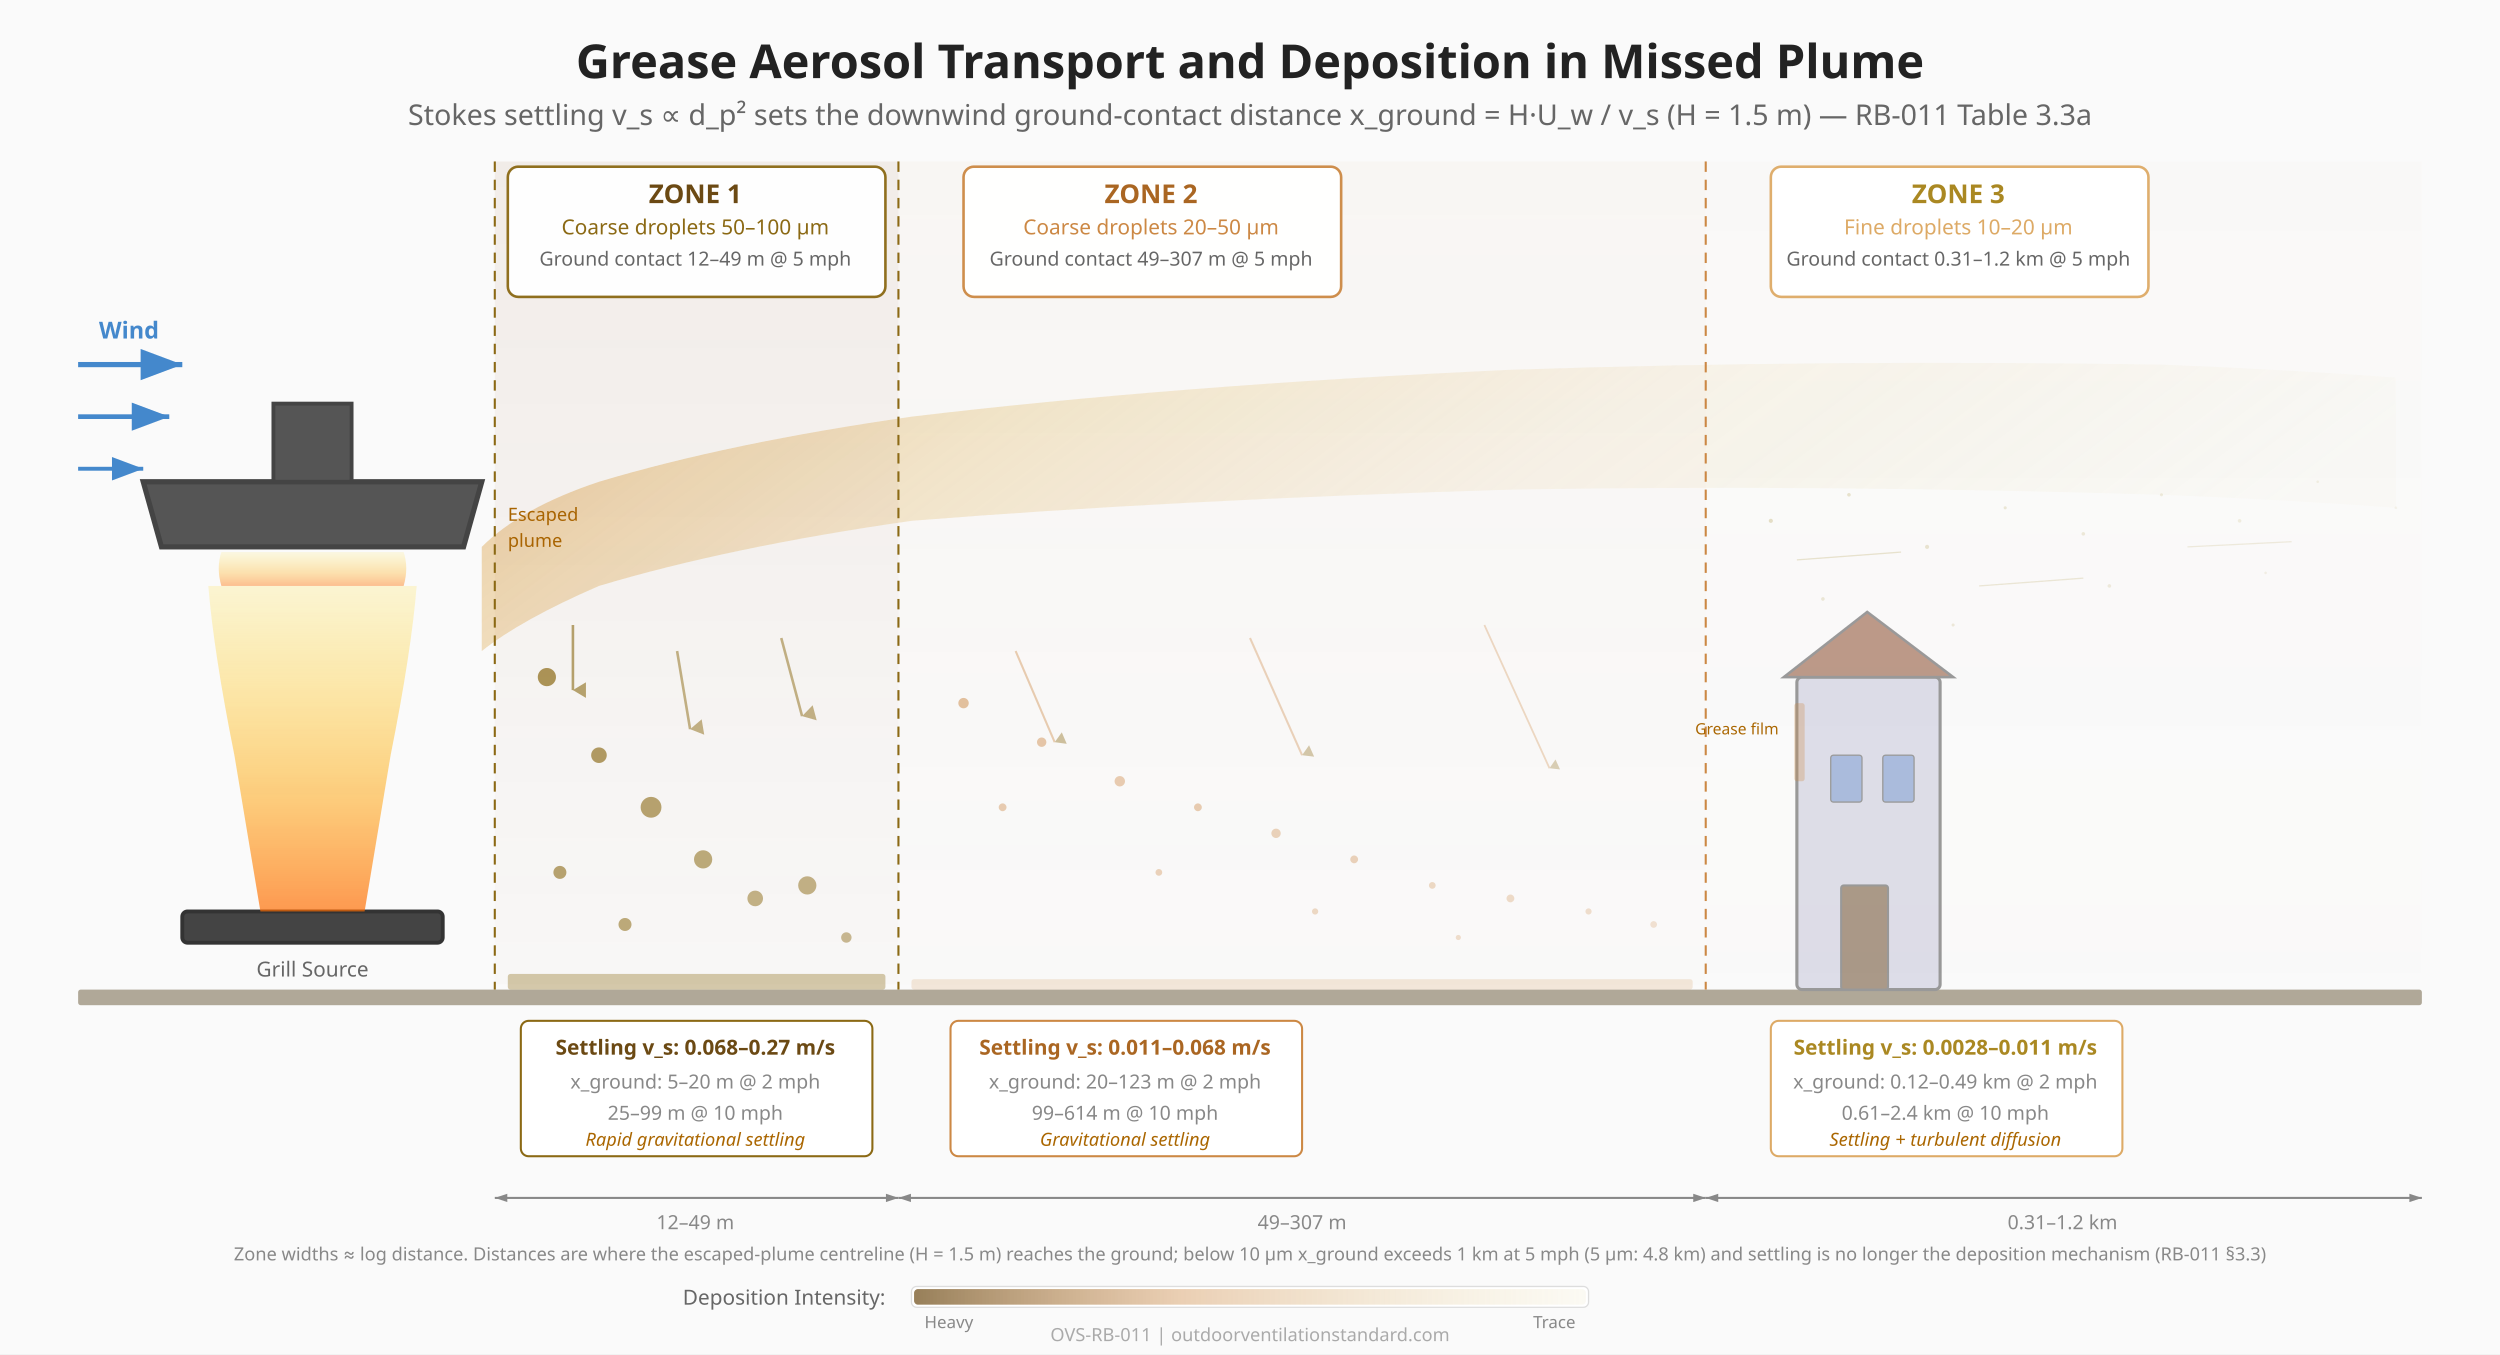
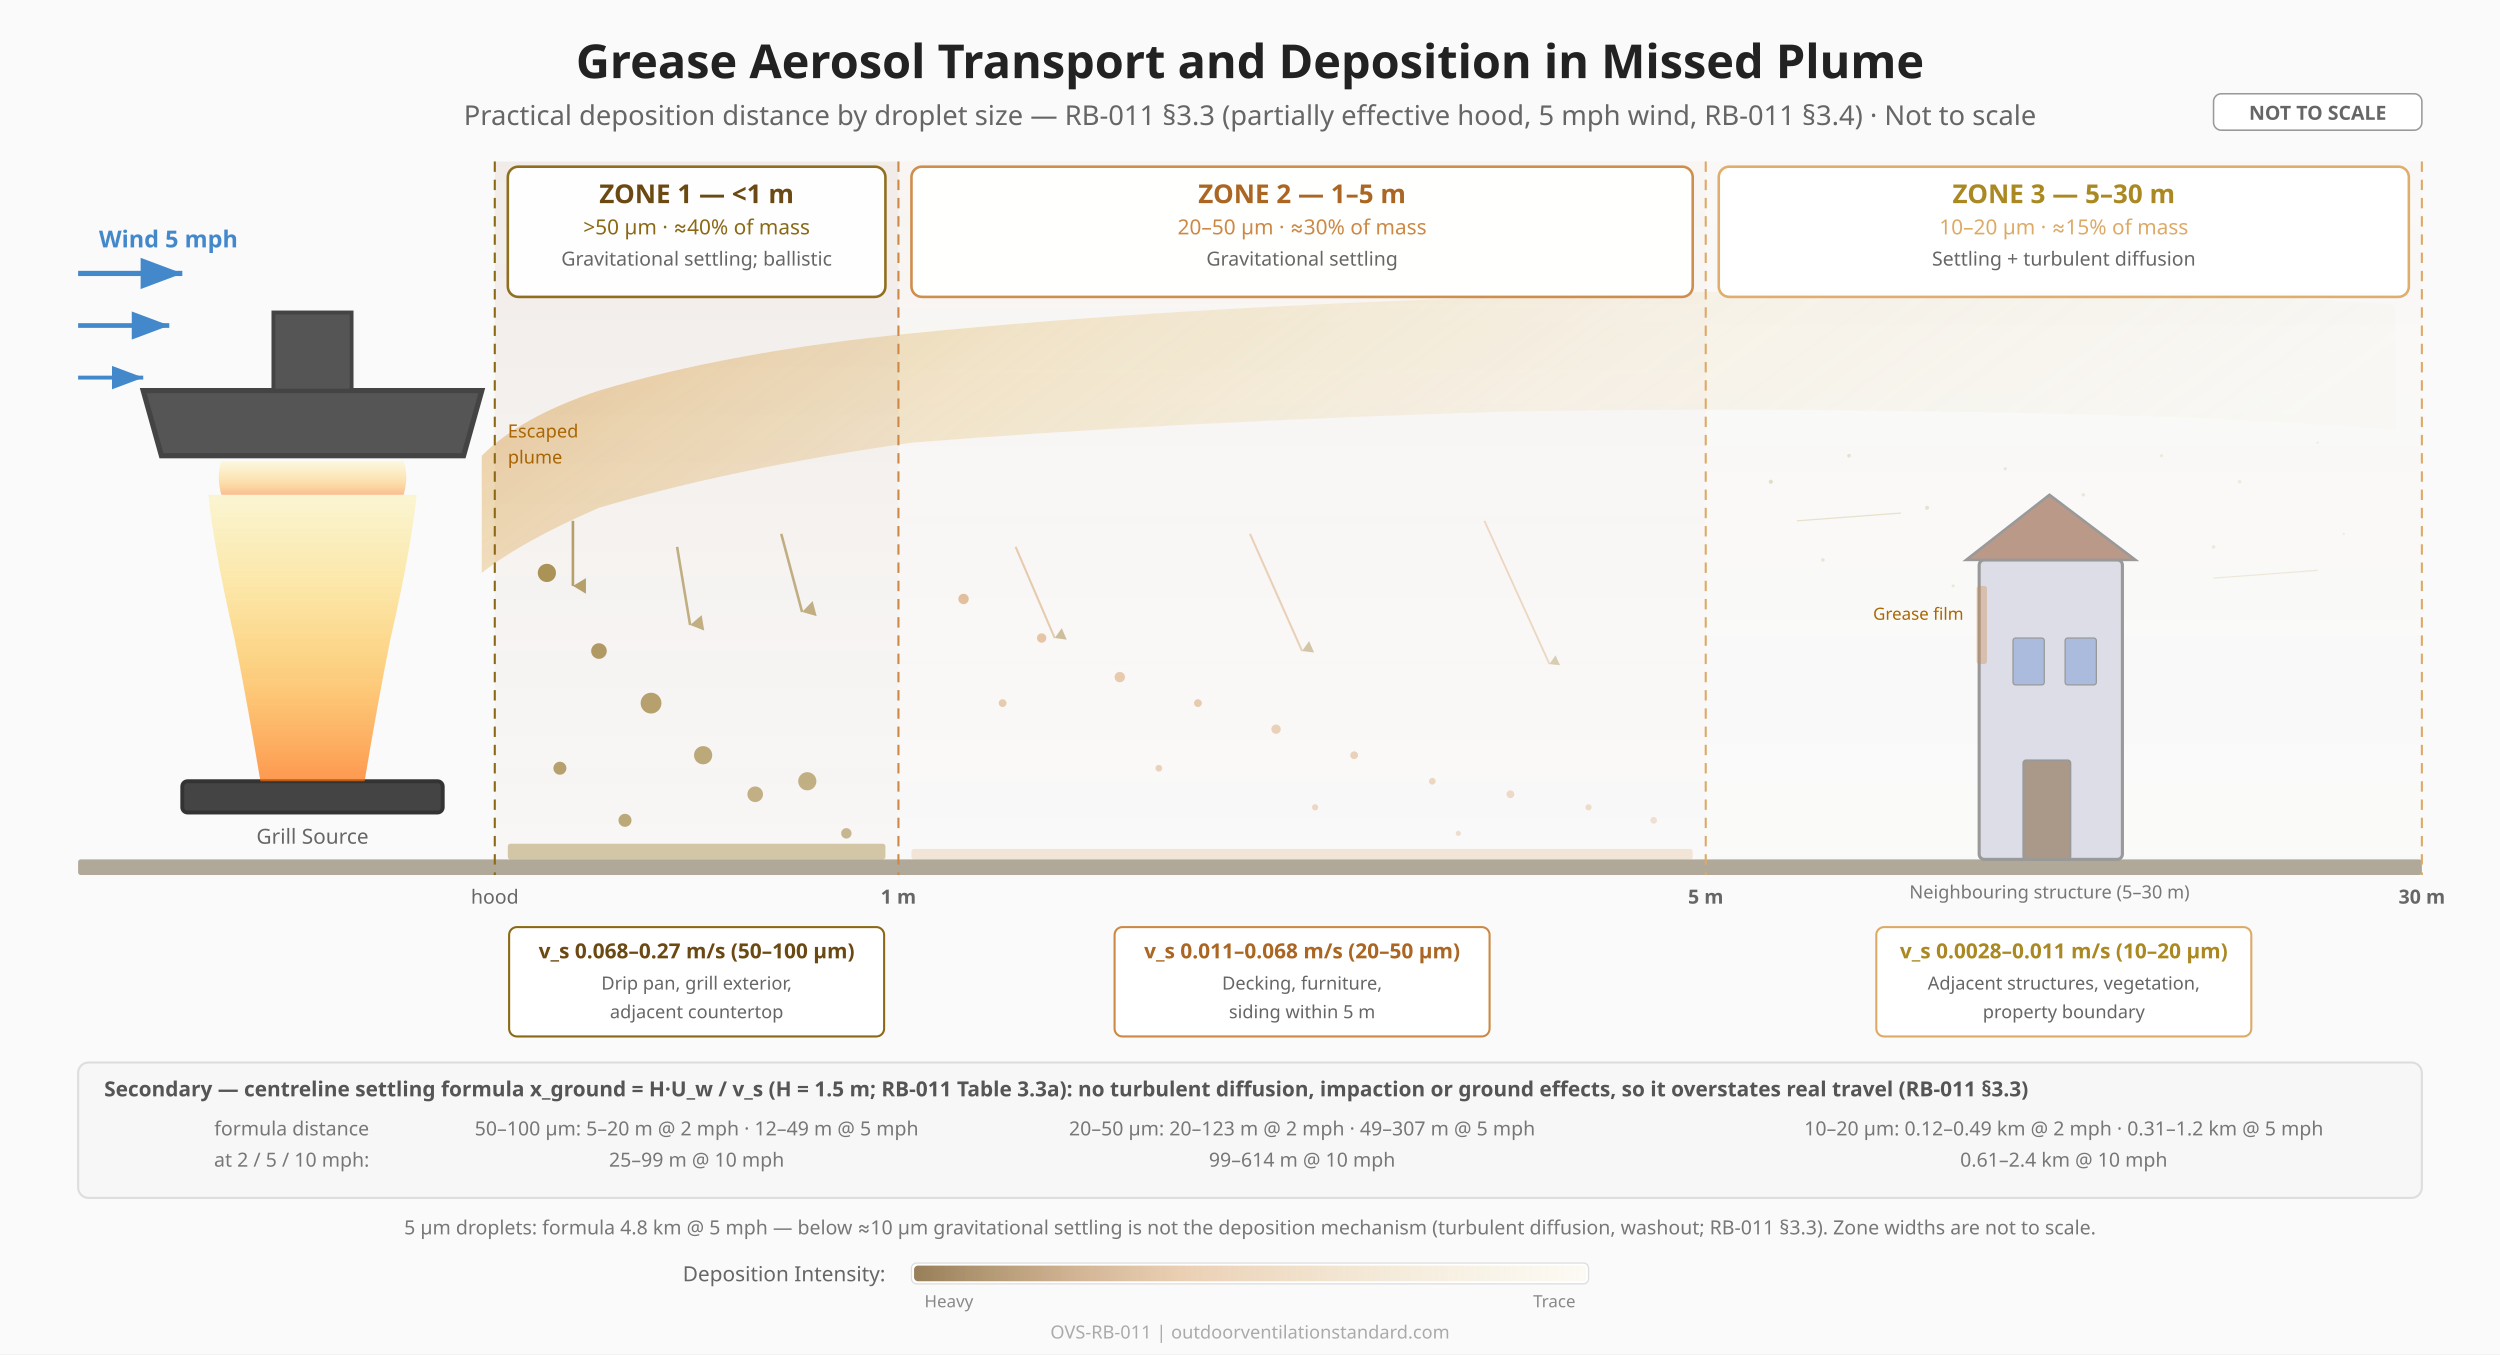
- <svg xmlns="http://www.w3.org/2000/svg" role="img" aria-label="Diagram of grease droplets escaping a partially effective hood and settling downwind in a 5 mph wind, in three particle-size zones. 50 to 100 micrometre droplets settle at 0.068 to 0.27 metres per second and reach the ground 12–49 m downwind; 20 to 50 micrometre droplets at 0.011 to 0.068 metres per second reach 49–307 m; 10 to 20 micrometre droplets at 0.0028 to 0.011 metres per second reach 0.31–1.2 km. Below 10 micrometres the ground-contact distance exceeds 1 km and settling is no longer the deposition mechanism." viewBox="0 0 960 520" font-family="'Segoe UI', system-ui, -apple-system, sans-serif">
+ <svg xmlns="http://www.w3.org/2000/svg" role="img" aria-labelledby="gad-title" aria-describedby="gad-desc" viewBox="0 0 960 520" font-family="'Segoe UI', system-ui, -apple-system, sans-serif">
  <defs>
-     <linearGradient id="plumeGrad" x1="0" y1="1" x2="0" y2="0">
+     <linearGradient id="gad-plume" x1="0" y1="1" x2="0" y2="0">
      <stop offset="0%" stop-color="#FF6B00" stop-opacity="0.85" />
      <stop offset="40%" stop-color="#FFA500" stop-opacity="0.6" />
      <stop offset="100%" stop-color="#FFD700" stop-opacity="0.2" />
    </linearGradient>
-     <linearGradient id="escapedPlume" x1="0" y1="0" x2="1" y2="0.2">
+     <linearGradient id="gad-escaped" x1="0" y1="0" x2="1" y2="0.2">
      <stop offset="0%" stop-color="#CC7700" stop-opacity="0.4" />
      <stop offset="30%" stop-color="#DDAA44" stop-opacity="0.25" />
      <stop offset="60%" stop-color="#DDBB66" stop-opacity="0.12" />
      <stop offset="100%" stop-color="#DDCC88" stop-opacity="0.03" />
    </linearGradient>
-     <linearGradient id="zone1Grad" x1="0" y1="0" x2="0" y2="1">
+     <linearGradient id="gad-zone1" x1="0" y1="0" x2="0" y2="1">
      <stop offset="0%" stop-color="#8B4513" stop-opacity="0.5" />
      <stop offset="100%" stop-color="#8B4513" stop-opacity="0.1" />
    </linearGradient>
-     <linearGradient id="zone2Grad" x1="0" y1="0" x2="0" y2="1">
+     <linearGradient id="gad-zone2" x1="0" y1="0" x2="0" y2="1">
      <stop offset="0%" stop-color="#CC8844" stop-opacity="0.3" />
      <stop offset="100%" stop-color="#CC8844" stop-opacity="0.05" />
    </linearGradient>
-     <linearGradient id="zone3Grad" x1="0" y1="0" x2="0" y2="1">
+     <linearGradient id="gad-zone3" x1="0" y1="0" x2="0" y2="1">
      <stop offset="0%" stop-color="#DDAA66" stop-opacity="0.15" />
      <stop offset="100%" stop-color="#DDAA66" stop-opacity="0.02" />
    </linearGradient>
-     <marker id="windArrow" markerWidth="8" markerHeight="6" refX="8" refY="3" orient="auto">
+     <linearGradient id="gad-bar" x1="0" y1="0" x2="1" y2="0">
+       <stop offset="0%" stop-color="#6B4913" stop-opacity="0.7" />
+       <stop offset="40%" stop-color="#CC8844" stop-opacity="0.4" />
+       <stop offset="100%" stop-color="#DDCC88" stop-opacity="0.1" />
+     </linearGradient>
+     <marker id="gad-wind" markerWidth="8" markerHeight="6" refX="8" refY="3" orient="auto">
      <path d="M0,0 L8,3 L0,6 Z" fill="#4488CC" />
    </marker>
-     <marker id="settleArrow" markerWidth="6" markerHeight="5" refX="3" refY="5" orient="auto">
+     <marker id="gad-settle" markerWidth="6" markerHeight="5" refX="3" refY="5" orient="auto">
      <path d="M0,0 L3,5 L6,0 Z" fill="#8B6914" />
-     </marker>
-     <marker id="dimArrow" markerWidth="6" markerHeight="4" refX="6" refY="2" orient="auto">
-       <path d="M0,0 L6,2 L0,4 Z" fill="#888" />
-     </marker>
-     <marker id="dimArrowRev" markerWidth="6" markerHeight="4" refX="0" refY="2" orient="auto">
-       <path d="M6,0 L0,2 L6,4 Z" fill="#888" />
    </marker>
  </defs>
  <rect width="960" height="520" fill="#FAFAFA" />
  <text x="480" y="30" text-anchor="middle" font-size="18" font-weight="600" fill="#222">Grease Aerosol Transport and Deposition in Missed Plume</text>
-   <text x="480" y="48" text-anchor="middle" font-size="11" fill="#666">Stokes settling v_s ∝ d_p² sets the downwind ground-contact distance x_ground = H·U_w / v_s (H = 1.5 m) — RB-011 Table 3.3a</text>
-   <rect x="30" y="380" width="900" height="6" rx="1" fill="#B0A898" />
-   <rect x="70" y="350" width="100" height="12" rx="2" fill="#444" stroke="#333" stroke-width="1.5" />
-   <text x="120" y="375" text-anchor="middle" font-size="8" fill="#666">Grill Source</text>
-   <path d="M55,185 L62,210 L178,210 L185,185 Z" fill="#555" stroke="#444" stroke-width="2" />
-   <rect x="105" y="155" width="30" height="30" fill="#555" stroke="#444" stroke-width="1.5" />
-   <path d="M100,350 Q95,320 90,290 Q82,250 80,225 L160,225 Q158,250 150,290 Q145,320 140,350 Z" fill="url(#plumeGrad)" opacity="0.8" />
-   <path d="M85,225 Q83,218 85,212 L155,212 Q157,218 155,225 Z" fill="url(#plumeGrad)" opacity="0.5" />
-   <path d="M185,210 Q200,195 230,185 Q280,170 350,160 Q450,148 580,142 Q700,138 830,140 Q880,142 920,145 L920,195 Q880,192 830,190 Q700,186 580,188 Q450,192 350,200 Q280,210 230,225 Q200,238 185,250 Z" fill="url(#escapedPlume)" />
-   <text x="195" y="200" font-size="7" fill="#AA6600" font-weight="500">Escaped</text>
-   <text x="195" y="210" font-size="7" fill="#AA6600" font-weight="500">plume</text>
-   <line x1="30" y1="140" x2="70" y2="140" stroke="#4488CC" stroke-width="2" marker-end="url(#windArrow)" />
-   <line x1="30" y1="160" x2="65" y2="160" stroke="#4488CC" stroke-width="1.8" marker-end="url(#windArrow)" />
-   <line x1="30" y1="180" x2="55" y2="180" stroke="#4488CC" stroke-width="1.5" marker-end="url(#windArrow)" />
-   <text x="38" y="130" font-size="9" fill="#4488CC" font-weight="600">Wind</text>
-   <rect x="190" y="62" width="155" height="316" rx="0" fill="url(#zone1Grad)" opacity="0.15" />
-   <line x1="190" y1="62" x2="190" y2="380" stroke="#8B6914" stroke-width="0.8" stroke-dasharray="4,3" />
-   <line x1="345" y1="62" x2="345" y2="380" stroke="#8B6914" stroke-width="0.8" stroke-dasharray="4,3" />
-   <circle cx="210" cy="260" r="3.5" fill="#8B6914" opacity="0.7" />
-   <circle cx="230" cy="290" r="3" fill="#8B6914" opacity="0.65" />
-   <circle cx="250" cy="310" r="4" fill="#8B6914" opacity="0.6" />
-   <circle cx="270" cy="330" r="3.5" fill="#8B6914" opacity="0.55" />
-   <circle cx="215" cy="335" r="2.5" fill="#8B6914" opacity="0.6" />
-   <circle cx="290" cy="345" r="3" fill="#8B6914" opacity="0.5" />
-   <circle cx="240" cy="355" r="2.5" fill="#8B6914" opacity="0.55" />
-   <circle cx="310" cy="340" r="3.5" fill="#8B6914" opacity="0.5" />
-   <circle cx="325" cy="360" r="2" fill="#8B6914" opacity="0.45" />
-   <line x1="220" y1="240" x2="220" y2="265" stroke="#8B6914" stroke-width="1" marker-end="url(#settleArrow)" opacity="0.6" />
-   <line x1="260" y1="250" x2="265" y2="280" stroke="#8B6914" stroke-width="1" marker-end="url(#settleArrow)" opacity="0.5" />
-   <line x1="300" y1="245" x2="308" y2="275" stroke="#8B6914" stroke-width="1" marker-end="url(#settleArrow)" opacity="0.5" />
-   <rect x="195" y="374" width="145" height="6" rx="1" fill="#8B6914" opacity="0.35" />
+   <text x="480" y="48" text-anchor="middle" font-size="10.5" fill="#666">Practical deposition distance by droplet size — RB-011 §3.3 (partially effective hood, 5 mph wind, RB-011 §3.4) · Not to scale</text>
+   <rect x="850" y="36" width="80" height="14" rx="3" fill="#FFF" stroke="#999" stroke-width="0.6" />
+   <text x="890" y="46" text-anchor="middle" font-size="7.5" fill="#666" font-weight="600">NOT TO SCALE</text>
+   <rect x="30" y="330" width="900" height="6" rx="1" fill="#B0A898" />
+   <rect x="70" y="300" width="100" height="12" rx="2" fill="#444" stroke="#333" stroke-width="1.5" />
+   <text x="120" y="324" text-anchor="middle" font-size="8" fill="#666">Grill Source</text>
+   <path d="M55,150 L62,175 L178,175 L185,150 Z" fill="#555" stroke="#444" stroke-width="2" />
+   <rect x="105" y="120" width="30" height="30" fill="#555" stroke="#444" stroke-width="1.5" />
+   <path d="M100,300 Q95,270 90,245 Q82,210 80,190 L160,190 Q158,210 150,245 Q145,270 140,300 Z" fill="url(#gad-plume)" opacity="0.8" />
+   <path d="M85,190 Q83,183 85,177 L155,177 Q157,183 155,190 Z" fill="url(#gad-plume)" opacity="0.5" />
+   <path d="M185,175 Q200,160 230,150 Q280,135 350,128 Q450,118 580,114 Q700,110 830,112 Q880,114 920,117 L920,165 Q880,162 830,160 Q700,156 580,158 Q450,162 350,170 Q280,180 230,195 Q200,208 185,220 Z" fill="url(#gad-escaped)" />
+   <text x="195" y="168" font-size="7" fill="#AA6600" font-weight="500">Escaped</text>
+   <text x="195" y="178" font-size="7" fill="#AA6600" font-weight="500">plume</text>
+   <line x1="30" y1="105" x2="70" y2="105" stroke="#4488CC" stroke-width="2" marker-end="url(#gad-wind)" />
+   <line x1="30" y1="125" x2="65" y2="125" stroke="#4488CC" stroke-width="1.8" marker-end="url(#gad-wind)" />
+   <line x1="30" y1="145" x2="55" y2="145" stroke="#4488CC" stroke-width="1.5" marker-end="url(#gad-wind)" />
+   <text x="38" y="95" font-size="9" fill="#4488CC" font-weight="600">Wind 5 mph</text>
+   <rect x="190" y="62" width="155" height="268" fill="url(#gad-zone1)" opacity="0.15" />
+   <line x1="190" y1="62" x2="190" y2="336" stroke="#8B6914" stroke-width="0.8" stroke-dasharray="4,3" />
  <rect x="195" y="64" width="145" height="50" rx="4" fill="white" stroke="#8B6914" stroke-width="1" opacity="0.95" />
-   <text x="267" y="78" text-anchor="middle" font-size="10" font-weight="600" fill="#6B4913">ZONE 1</text>
-   <text x="267" y="90" text-anchor="middle" font-size="8" fill="#8B6914">Coarse droplets 50–100 µm</text>
-   <text x="267" y="102" text-anchor="middle" font-size="7.5" fill="#666">Ground contact 12–49 m @ 5 mph</text>
-   <rect x="200" y="392" width="135" height="52" rx="3" fill="white" stroke="#8B6914" stroke-width="0.8" />
-   <text x="267" y="405" text-anchor="middle" font-size="8" fill="#6B4913" font-weight="600">Settling v_s: 0.068–0.27 m/s</text>
-   <text x="267" y="418" text-anchor="middle" font-size="7.5" fill="#888">x_ground: 5–20 m @ 2 mph</text>
-   <text x="267" y="430" text-anchor="middle" font-size="7.5" fill="#888">25–99 m @ 10 mph</text>
-   <text x="267" y="440" text-anchor="middle" font-size="7" fill="#AA6600" font-style="italic">Rapid gravitational settling</text>
-   <rect x="345" y="62" width="310" height="316" rx="0" fill="url(#zone2Grad)" opacity="0.12" />
-   <line x1="655" y1="62" x2="655" y2="380" stroke="#CC8844" stroke-width="0.8" stroke-dasharray="4,3" />
-   <circle cx="370" cy="270" r="2" fill="#CC8844" opacity="0.5" />
-   <circle cx="400" cy="285" r="1.8" fill="#CC8844" opacity="0.45" />
-   <circle cx="430" cy="300" r="2" fill="#CC8844" opacity="0.4" />
-   <circle cx="460" cy="310" r="1.5" fill="#CC8844" opacity="0.4" />
-   <circle cx="490" cy="320" r="1.8" fill="#CC8844" opacity="0.35" />
-   <circle cx="520" cy="330" r="1.5" fill="#CC8844" opacity="0.35" />
-   <circle cx="550" cy="340" r="1.3" fill="#CC8844" opacity="0.3" />
-   <circle cx="580" cy="345" r="1.5" fill="#CC8844" opacity="0.28" />
-   <circle cx="610" cy="350" r="1.2" fill="#CC8844" opacity="0.25" />
-   <circle cx="385" cy="310" r="1.5" fill="#CC8844" opacity="0.4" />
-   <circle cx="445" cy="335" r="1.3" fill="#CC8844" opacity="0.35" />
-   <circle cx="505" cy="350" r="1.2" fill="#CC8844" opacity="0.3" />
-   <circle cx="560" cy="360" r="1" fill="#CC8844" opacity="0.25" />
-   <circle cx="635" cy="355" r="1.3" fill="#CC8844" opacity="0.22" />
-   <line x1="390" y1="250" x2="405" y2="285" stroke="#CC8844" stroke-width="0.8" marker-end="url(#settleArrow)" opacity="0.4" />
-   <line x1="480" y1="245" x2="500" y2="290" stroke="#CC8844" stroke-width="0.8" marker-end="url(#settleArrow)" opacity="0.35" />
-   <line x1="570" y1="240" x2="595" y2="295" stroke="#CC8844" stroke-width="0.7" marker-end="url(#settleArrow)" opacity="0.3" />
-   <rect x="350" y="376" width="300" height="4" rx="1" fill="#CC8844" opacity="0.18" />
-   <g transform="translate(115,0)">
-     <rect x="575" y="260" width="55" height="120" rx="2" fill="#DDDDE8" stroke="#999" stroke-width="1.2" />
-     <rect x="588" y="290" width="12" height="18" rx="1" fill="#AABBDD" stroke="#999" stroke-width="0.5" />
-     <rect x="608" y="290" width="12" height="18" rx="1" fill="#AABBDD" stroke="#999" stroke-width="0.5" />
-     <path d="M570,260 L602,235 L635,260 Z" fill="#BB9988" stroke="#999" stroke-width="1" />
-     <rect x="592" y="340" width="18" height="40" rx="1" fill="#AA9988" stroke="#999" stroke-width="0.8" />
-     <text x="602" y="400" text-anchor="middle" font-size="7" fill="#777">Neighbor</text>
-     <text x="602" y="410" text-anchor="middle" font-size="7" fill="#777">structure</text>
-     <rect x="574" y="270" width="4" height="30" rx="1" fill="#CC8844" opacity="0.3" />
-     <text x="568" y="282" font-size="6" fill="#AA6600" text-anchor="end">Grease film</text>
-   </g>
-   <rect x="370" y="64" width="145" height="50" rx="4" fill="white" stroke="#CC8844" stroke-width="1" opacity="0.95" />
-   <text x="442" y="78" text-anchor="middle" font-size="10" font-weight="600" fill="#AA6622">ZONE 2</text>
-   <text x="442" y="90" text-anchor="middle" font-size="8" fill="#CC8844">Coarse droplets 20–50 µm</text>
-   <text x="442" y="102" text-anchor="middle" font-size="7.5" fill="#666">Ground contact 49–307 m @ 5 mph</text>
-   <rect x="365" y="392" width="135" height="52" rx="3" fill="white" stroke="#CC8844" stroke-width="0.8" />
-   <text x="432" y="405" text-anchor="middle" font-size="8" fill="#AA6622" font-weight="600">Settling v_s: 0.011–0.068 m/s</text>
-   <text x="432" y="418" text-anchor="middle" font-size="7.5" fill="#888">x_ground: 20–123 m @ 2 mph</text>
-   <text x="432" y="430" text-anchor="middle" font-size="7.5" fill="#888">99–614 m @ 10 mph</text>
-   <text x="432" y="440" text-anchor="middle" font-size="7" fill="#AA6600" font-style="italic">Gravitational settling</text>
-   <rect x="655" y="62" width="275" height="316" rx="0" fill="url(#zone3Grad)" opacity="0.1" />
-   <circle cx="680" cy="200" r="0.8" fill="#BBAA66" opacity="0.35" />
-   <circle cx="710" cy="190" r="0.7" fill="#BBAA66" opacity="0.3" />
-   <circle cx="740" cy="210" r="0.8" fill="#BBAA66" opacity="0.28" />
-   <circle cx="770" cy="195" r="0.6" fill="#BBAA66" opacity="0.25" />
-   <circle cx="800" cy="205" r="0.7" fill="#BBAA66" opacity="0.22" />
-   <circle cx="830" cy="190" r="0.6" fill="#BBAA66" opacity="0.2" />
-   <circle cx="860" cy="200" r="0.7" fill="#BBAA66" opacity="0.18" />
-   <circle cx="890" cy="185" r="0.5" fill="#BBAA66" opacity="0.15" />
-   <circle cx="700" cy="230" r="0.7" fill="#BBAA66" opacity="0.25" />
-   <circle cx="750" cy="240" r="0.6" fill="#BBAA66" opacity="0.22" />
-   <circle cx="810" cy="225" r="0.7" fill="#BBAA66" opacity="0.2" />
-   <circle cx="870" cy="220" r="0.5" fill="#BBAA66" opacity="0.15" />
-   <circle cx="920" cy="195" r="0.5" fill="#BBAA66" opacity="0.12" />
-   <line x1="690" y1="215" x2="730" y2="212" stroke="#BBAA66" stroke-width="0.5" opacity="0.3" />
-   <line x1="760" y1="225" x2="800" y2="222" stroke="#BBAA66" stroke-width="0.5" opacity="0.25" />
-   <line x1="840" y1="210" x2="880" y2="208" stroke="#BBAA66" stroke-width="0.5" opacity="0.2" />
-   <rect x="680" y="64" width="145" height="50" rx="4" fill="white" stroke="#DDAA66" stroke-width="1" opacity="0.95" />
-   <text x="752" y="78" text-anchor="middle" font-size="10" font-weight="600" fill="#AA8822">ZONE 3</text>
-   <text x="752" y="90" text-anchor="middle" font-size="8" fill="#DDAA66">Fine droplets 10–20 µm</text>
-   <text x="752" y="102" text-anchor="middle" font-size="7.5" fill="#666">Ground contact 0.31–1.2 km @ 5 mph</text>
-   <rect x="680" y="392" width="135" height="52" rx="3" fill="white" stroke="#DDAA66" stroke-width="0.8" />
-   <text x="747" y="405" text-anchor="middle" font-size="8" fill="#AA8822" font-weight="600">Settling v_s: 0.0028–0.011 m/s</text>
-   <text x="747" y="418" text-anchor="middle" font-size="7.5" fill="#888">x_ground: 0.12–0.49 km @ 2 mph</text>
-   <text x="747" y="430" text-anchor="middle" font-size="7.5" fill="#888">0.61–2.4 km @ 10 mph</text>
-   <text x="747" y="440" text-anchor="middle" font-size="7" fill="#AA6600" font-style="italic">Settling + turbulent diffusion</text>
-   <line x1="190" y1="460" x2="345" y2="460" stroke="#888" stroke-width="0.8" marker-start="url(#dimArrowRev)" marker-end="url(#dimArrow)" />
-   <text x="267" y="472" text-anchor="middle" font-size="7.5" fill="#888">12–49 m</text>
-   <line x1="345" y1="460" x2="655" y2="460" stroke="#888" stroke-width="0.8" marker-start="url(#dimArrowRev)" marker-end="url(#dimArrow)" />
-   <text x="500" y="472" text-anchor="middle" font-size="7.5" fill="#888">49–307 m</text>
-   <line x1="655" y1="460" x2="930" y2="460" stroke="#888" stroke-width="0.8" marker-start="url(#dimArrowRev)" marker-end="url(#dimArrow)" />
-   <text x="792" y="472" text-anchor="middle" font-size="7.5" fill="#888">0.31–1.2 km</text>
-   <text x="480" y="484" text-anchor="middle" font-size="7" fill="#888">Zone widths ≈ log distance. Distances are where the escaped-plume centreline (H = 1.5 m) reaches the ground; below 10 µm x_ground exceeds 1 km at 5 mph (5 µm: 4.8 km) and settling is no longer the deposition mechanism (RB-011 §3.3)</text>
-   <text x="340" y="501" text-anchor="end" font-size="8" fill="#666">Deposition Intensity:</text>
-   <rect x="350" y="494" width="260" height="8" rx="2" fill="white" stroke="#DDD" stroke-width="0.5" />
-   <linearGradient id="deposBar" x1="0" y1="0" x2="1" y2="0">
-     <stop offset="0%" stop-color="#6B4913" stop-opacity="0.7" />
-     <stop offset="40%" stop-color="#CC8844" stop-opacity="0.4" />
-     <stop offset="100%" stop-color="#DDCC88" stop-opacity="0.1" />
-   </linearGradient>
-   <rect x="351" y="495" width="258" height="6" rx="1.5" fill="url(#deposBar)" />
-   <text x="355" y="510" font-size="6.5" fill="#888">Heavy</text>
-   <text x="605" y="510" text-anchor="end" font-size="6.5" fill="#888">Trace</text>
-   <text x="480" y="515" text-anchor="middle" font-size="7" fill="#AAA">OVS-RB-011 | outdoorventilationstandard.com</text>
+   <text x="267.5" y="78" text-anchor="middle" font-size="10" font-weight="600" fill="#6B4913">ZONE 1 — &lt;1 m</text>
+   <text x="267.5" y="90" text-anchor="middle" font-size="8" fill="#8B6914">&gt;50 µm · ≈40% of mass</text>
+   <text x="267.5" y="102" text-anchor="middle" font-size="7.5" fill="#666">Gravitational settling; ballistic</text>
+   <rect x="345" y="62" width="310" height="268" fill="url(#gad-zone2)" opacity="0.15" />
+   <line x1="345" y1="62" x2="345" y2="336" stroke="#CC8844" stroke-width="0.8" stroke-dasharray="4,3" />
+   <rect x="350" y="64" width="300" height="50" rx="4" fill="white" stroke="#CC8844" stroke-width="1" opacity="0.95" />
+   <text x="500" y="78" text-anchor="middle" font-size="10" font-weight="600" fill="#AA6622">ZONE 2 — 1–5 m</text>
+   <text x="500" y="90" text-anchor="middle" font-size="8" fill="#CC8844">20–50 µm · ≈30% of mass</text>
+   <text x="500" y="102" text-anchor="middle" font-size="7.5" fill="#666">Gravitational settling</text>
+   <rect x="655" y="62" width="275" height="268" fill="url(#gad-zone3)" opacity="0.15" />
+   <line x1="655" y1="62" x2="655" y2="336" stroke="#DDAA66" stroke-width="0.8" stroke-dasharray="4,3" />
+   <rect x="660" y="64" width="265" height="50" rx="4" fill="white" stroke="#DDAA66" stroke-width="1" opacity="0.95" />
+   <text x="792.5" y="78" text-anchor="middle" font-size="10" font-weight="600" fill="#AA8822">ZONE 3 — 5–30 m</text>
+   <text x="792.5" y="90" text-anchor="middle" font-size="8" fill="#DDAA66">10–20 µm · ≈15% of mass</text>
+   <text x="792.5" y="102" text-anchor="middle" font-size="7.5" fill="#666">Settling + turbulent diffusion</text>
+   <line x1="930" y1="62" x2="930" y2="336" stroke="#DDAA66" stroke-width="0.8" stroke-dasharray="4,3" />
+   <circle cx="210" cy="220" r="3.5" fill="#8B6914" opacity="0.7" />
+   <circle cx="230" cy="250" r="3" fill="#8B6914" opacity="0.65" />
+   <circle cx="250" cy="270" r="4" fill="#8B6914" opacity="0.6" />
+   <circle cx="270" cy="290" r="3.5" fill="#8B6914" opacity="0.55" />
+   <circle cx="215" cy="295" r="2.5" fill="#8B6914" opacity="0.6" />
+   <circle cx="290" cy="305" r="3" fill="#8B6914" opacity="0.5" />
+   <circle cx="240" cy="315" r="2.5" fill="#8B6914" opacity="0.55" />
+   <circle cx="310" cy="300" r="3.5" fill="#8B6914" opacity="0.5" />
+   <circle cx="325" cy="320" r="2" fill="#8B6914" opacity="0.45" />
+   <line x1="220" y1="200" x2="220" y2="225" stroke="#8B6914" stroke-width="1" marker-end="url(#gad-settle)" opacity="0.6" />
+   <line x1="260" y1="210" x2="265" y2="240" stroke="#8B6914" stroke-width="1" marker-end="url(#gad-settle)" opacity="0.5" />
+   <line x1="300" y1="205" x2="308" y2="235" stroke="#8B6914" stroke-width="1" marker-end="url(#gad-settle)" opacity="0.5" />
+   <rect x="195" y="324" width="145" height="6" rx="1" fill="#8B6914" opacity="0.35" />
+   <circle cx="370" cy="230" r="2" fill="#CC8844" opacity="0.5" />
+   <circle cx="400" cy="245" r="1.8" fill="#CC8844" opacity="0.45" />
+   <circle cx="430" cy="260" r="2" fill="#CC8844" opacity="0.4" />
+   <circle cx="460" cy="270" r="1.5" fill="#CC8844" opacity="0.4" />
+   <circle cx="490" cy="280" r="1.8" fill="#CC8844" opacity="0.35" />
+   <circle cx="520" cy="290" r="1.5" fill="#CC8844" opacity="0.35" />
+   <circle cx="550" cy="300" r="1.3" fill="#CC8844" opacity="0.3" />
+   <circle cx="580" cy="305" r="1.5" fill="#CC8844" opacity="0.28" />
+   <circle cx="610" cy="310" r="1.2" fill="#CC8844" opacity="0.25" />
+   <circle cx="385" cy="270" r="1.5" fill="#CC8844" opacity="0.4" />
+   <circle cx="445" cy="295" r="1.3" fill="#CC8844" opacity="0.35" />
+   <circle cx="505" cy="310" r="1.2" fill="#CC8844" opacity="0.3" />
+   <circle cx="560" cy="320" r="1" fill="#CC8844" opacity="0.25" />
+   <circle cx="635" cy="315" r="1.3" fill="#CC8844" opacity="0.22" />
+   <line x1="390" y1="210" x2="405" y2="245" stroke="#CC8844" stroke-width="0.8" marker-end="url(#gad-settle)" opacity="0.4" />
+   <line x1="480" y1="205" x2="500" y2="250" stroke="#CC8844" stroke-width="0.8" marker-end="url(#gad-settle)" opacity="0.35" />
+   <line x1="570" y1="200" x2="595" y2="255" stroke="#CC8844" stroke-width="0.7" marker-end="url(#gad-settle)" opacity="0.3" />
+   <rect x="350" y="326" width="300" height="4" rx="1" fill="#CC8844" opacity="0.18" />
+   <circle cx="680" cy="185" r="0.8" fill="#BBAA66" opacity="0.35" />
+   <circle cx="710" cy="175" r="0.7" fill="#BBAA66" opacity="0.3" />
+   <circle cx="740" cy="195" r="0.8" fill="#BBAA66" opacity="0.28" />
+   <circle cx="770" cy="180" r="0.6" fill="#BBAA66" opacity="0.25" />
+   <circle cx="800" cy="190" r="0.7" fill="#BBAA66" opacity="0.22" />
+   <circle cx="830" cy="175" r="0.6" fill="#BBAA66" opacity="0.2" />
+   <circle cx="860" cy="185" r="0.7" fill="#BBAA66" opacity="0.18" />
+   <circle cx="890" cy="170" r="0.5" fill="#BBAA66" opacity="0.15" />
+   <circle cx="700" cy="215" r="0.7" fill="#BBAA66" opacity="0.25" />
+   <circle cx="750" cy="225" r="0.6" fill="#BBAA66" opacity="0.22" />
+   <circle cx="850" cy="210" r="0.7" fill="#BBAA66" opacity="0.2" />
+   <circle cx="900" cy="205" r="0.5" fill="#BBAA66" opacity="0.15" />
+   <line x1="690" y1="200" x2="730" y2="197" stroke="#BBAA66" stroke-width="0.5" opacity="0.3" />
+   <line x1="850" y1="222" x2="890" y2="219" stroke="#BBAA66" stroke-width="0.5" opacity="0.2" />
+   <rect x="760" y="215" width="55" height="115" rx="2" fill="#DDDDE8" stroke="#999" stroke-width="1.2" />
+   <rect x="773" y="245" width="12" height="18" rx="1" fill="#AABBDD" stroke="#999" stroke-width="0.5" />
+   <rect x="793" y="245" width="12" height="18" rx="1" fill="#AABBDD" stroke="#999" stroke-width="0.5" />
+   <path d="M755,215 L787,190 L820,215 Z" fill="#BB9988" stroke="#999" stroke-width="1" />
+   <rect x="777" y="292" width="18" height="38" rx="1" fill="#AA9988" stroke="#999" stroke-width="0.8" />
+   <rect x="759" y="225" width="4" height="30" rx="1" fill="#CC8844" opacity="0.35" />
+   <text x="754" y="238" font-size="6.5" fill="#AA6600" text-anchor="end">Grease film</text>
+   <text x="787" y="345" text-anchor="middle" font-size="7" fill="#777">Neighbouring structure (5–30 m)</text>
+   <text x="190" y="347" text-anchor="middle" font-size="7.5" fill="#666">hood</text>
+   <text x="345" y="347" text-anchor="middle" font-size="7.5" fill="#666" font-weight="600">1 m</text>
+   <text x="655" y="347" text-anchor="middle" font-size="7.5" fill="#666" font-weight="600">5 m</text>
+   <text x="930" y="347" text-anchor="middle" font-size="7.5" fill="#666" font-weight="600">30 m</text>
+   <rect x="195.5" y="356" width="144" height="42" rx="3" fill="white" stroke="#8B6914" stroke-width="0.8" />
+   <text x="267.5" y="368" text-anchor="middle" font-size="8" fill="#6B4913" font-weight="600">v_s 0.068–0.27 m/s (50–100 µm)</text>
+   <text x="267.5" y="380" text-anchor="middle" font-size="7" fill="#666">Drip pan, grill exterior,</text>
+   <text x="267.5" y="391" text-anchor="middle" font-size="7" fill="#666">adjacent countertop</text>
+   <rect x="428" y="356" width="144" height="42" rx="3" fill="white" stroke="#CC8844" stroke-width="0.8" />
+   <text x="500" y="368" text-anchor="middle" font-size="8" fill="#AA6622" font-weight="600">v_s 0.011–0.068 m/s (20–50 µm)</text>
+   <text x="500" y="380" text-anchor="middle" font-size="7" fill="#666">Decking, furniture,</text>
+   <text x="500" y="391" text-anchor="middle" font-size="7" fill="#666">siding within 5 m</text>
+   <rect x="720.5" y="356" width="144" height="42" rx="3" fill="white" stroke="#DDAA66" stroke-width="0.8" />
+   <text x="792.5" y="368" text-anchor="middle" font-size="8" fill="#AA8822" font-weight="600">v_s 0.0028–0.011 m/s (10–20 µm)</text>
+   <text x="792.5" y="380" text-anchor="middle" font-size="7" fill="#666">Adjacent structures, vegetation,</text>
+   <text x="792.5" y="391" text-anchor="middle" font-size="7" fill="#666">property boundary</text>
+   <rect x="30" y="408" width="900" height="52" rx="4" fill="#F7F7F7" stroke="#DDD" stroke-width="0.8" />
+   <text x="40" y="421" font-size="8" fill="#555" font-weight="600">Secondary — centreline settling formula x_ground = H·U_w / v_s (H = 1.5 m; RB-011 Table 3.3a): no turbulent diffusion, impaction or ground effects, so it overstates real travel (RB-011 §3.3)</text>
+   <text x="267.5" y="436" text-anchor="middle" font-size="7.5" fill="#777">50–100 µm: 5–20 m @ 2 mph · 12–49 m @ 5 mph</text>
+   <text x="267.5" y="448" text-anchor="middle" font-size="7.5" fill="#777">25–99 m @ 10 mph</text>
+   <text x="500" y="436" text-anchor="middle" font-size="7.5" fill="#777">20–50 µm: 20–123 m @ 2 mph · 49–307 m @ 5 mph</text>
+   <text x="500" y="448" text-anchor="middle" font-size="7.5" fill="#777">99–614 m @ 10 mph</text>
+   <text x="792.5" y="436" text-anchor="middle" font-size="7.5" fill="#777">10–20 µm: 0.12–0.49 km @ 2 mph · 0.31–1.2 km @ 5 mph</text>
+   <text x="792.5" y="448" text-anchor="middle" font-size="7.5" fill="#777">0.61–2.4 km @ 10 mph</text>
+   <text x="112" y="436" text-anchor="middle" font-size="7.5" fill="#777">formula distance</text>
+   <text x="112" y="448" text-anchor="middle" font-size="7.5" fill="#777">at 2 / 5 / 10 mph:</text>
+   <text x="480" y="474" text-anchor="middle" font-size="7.5" fill="#777">5 µm droplets: formula 4.8 km @ 5 mph — below ≈10 µm gravitational settling is not the deposition mechanism (turbulent diffusion, washout; RB-011 §3.3). Zone widths are not to scale.</text>
+   <text x="340" y="492" text-anchor="end" font-size="8" fill="#666">Deposition Intensity:</text>
+   <rect x="350" y="485" width="260" height="8" rx="2" fill="white" stroke="#DDD" stroke-width="0.5" />
+   <rect x="351" y="486" width="258" height="6" rx="1.5" fill="url(#gad-bar)" />
+   <text x="355" y="502" font-size="6.5" fill="#888">Heavy</text>
+   <text x="605" y="502" text-anchor="end" font-size="6.5" fill="#888">Trace</text>
+   <text x="480" y="514" text-anchor="middle" font-size="7" fill="#AAA">OVS-RB-011 | outdoorventilationstandard.com</text>
</svg>
